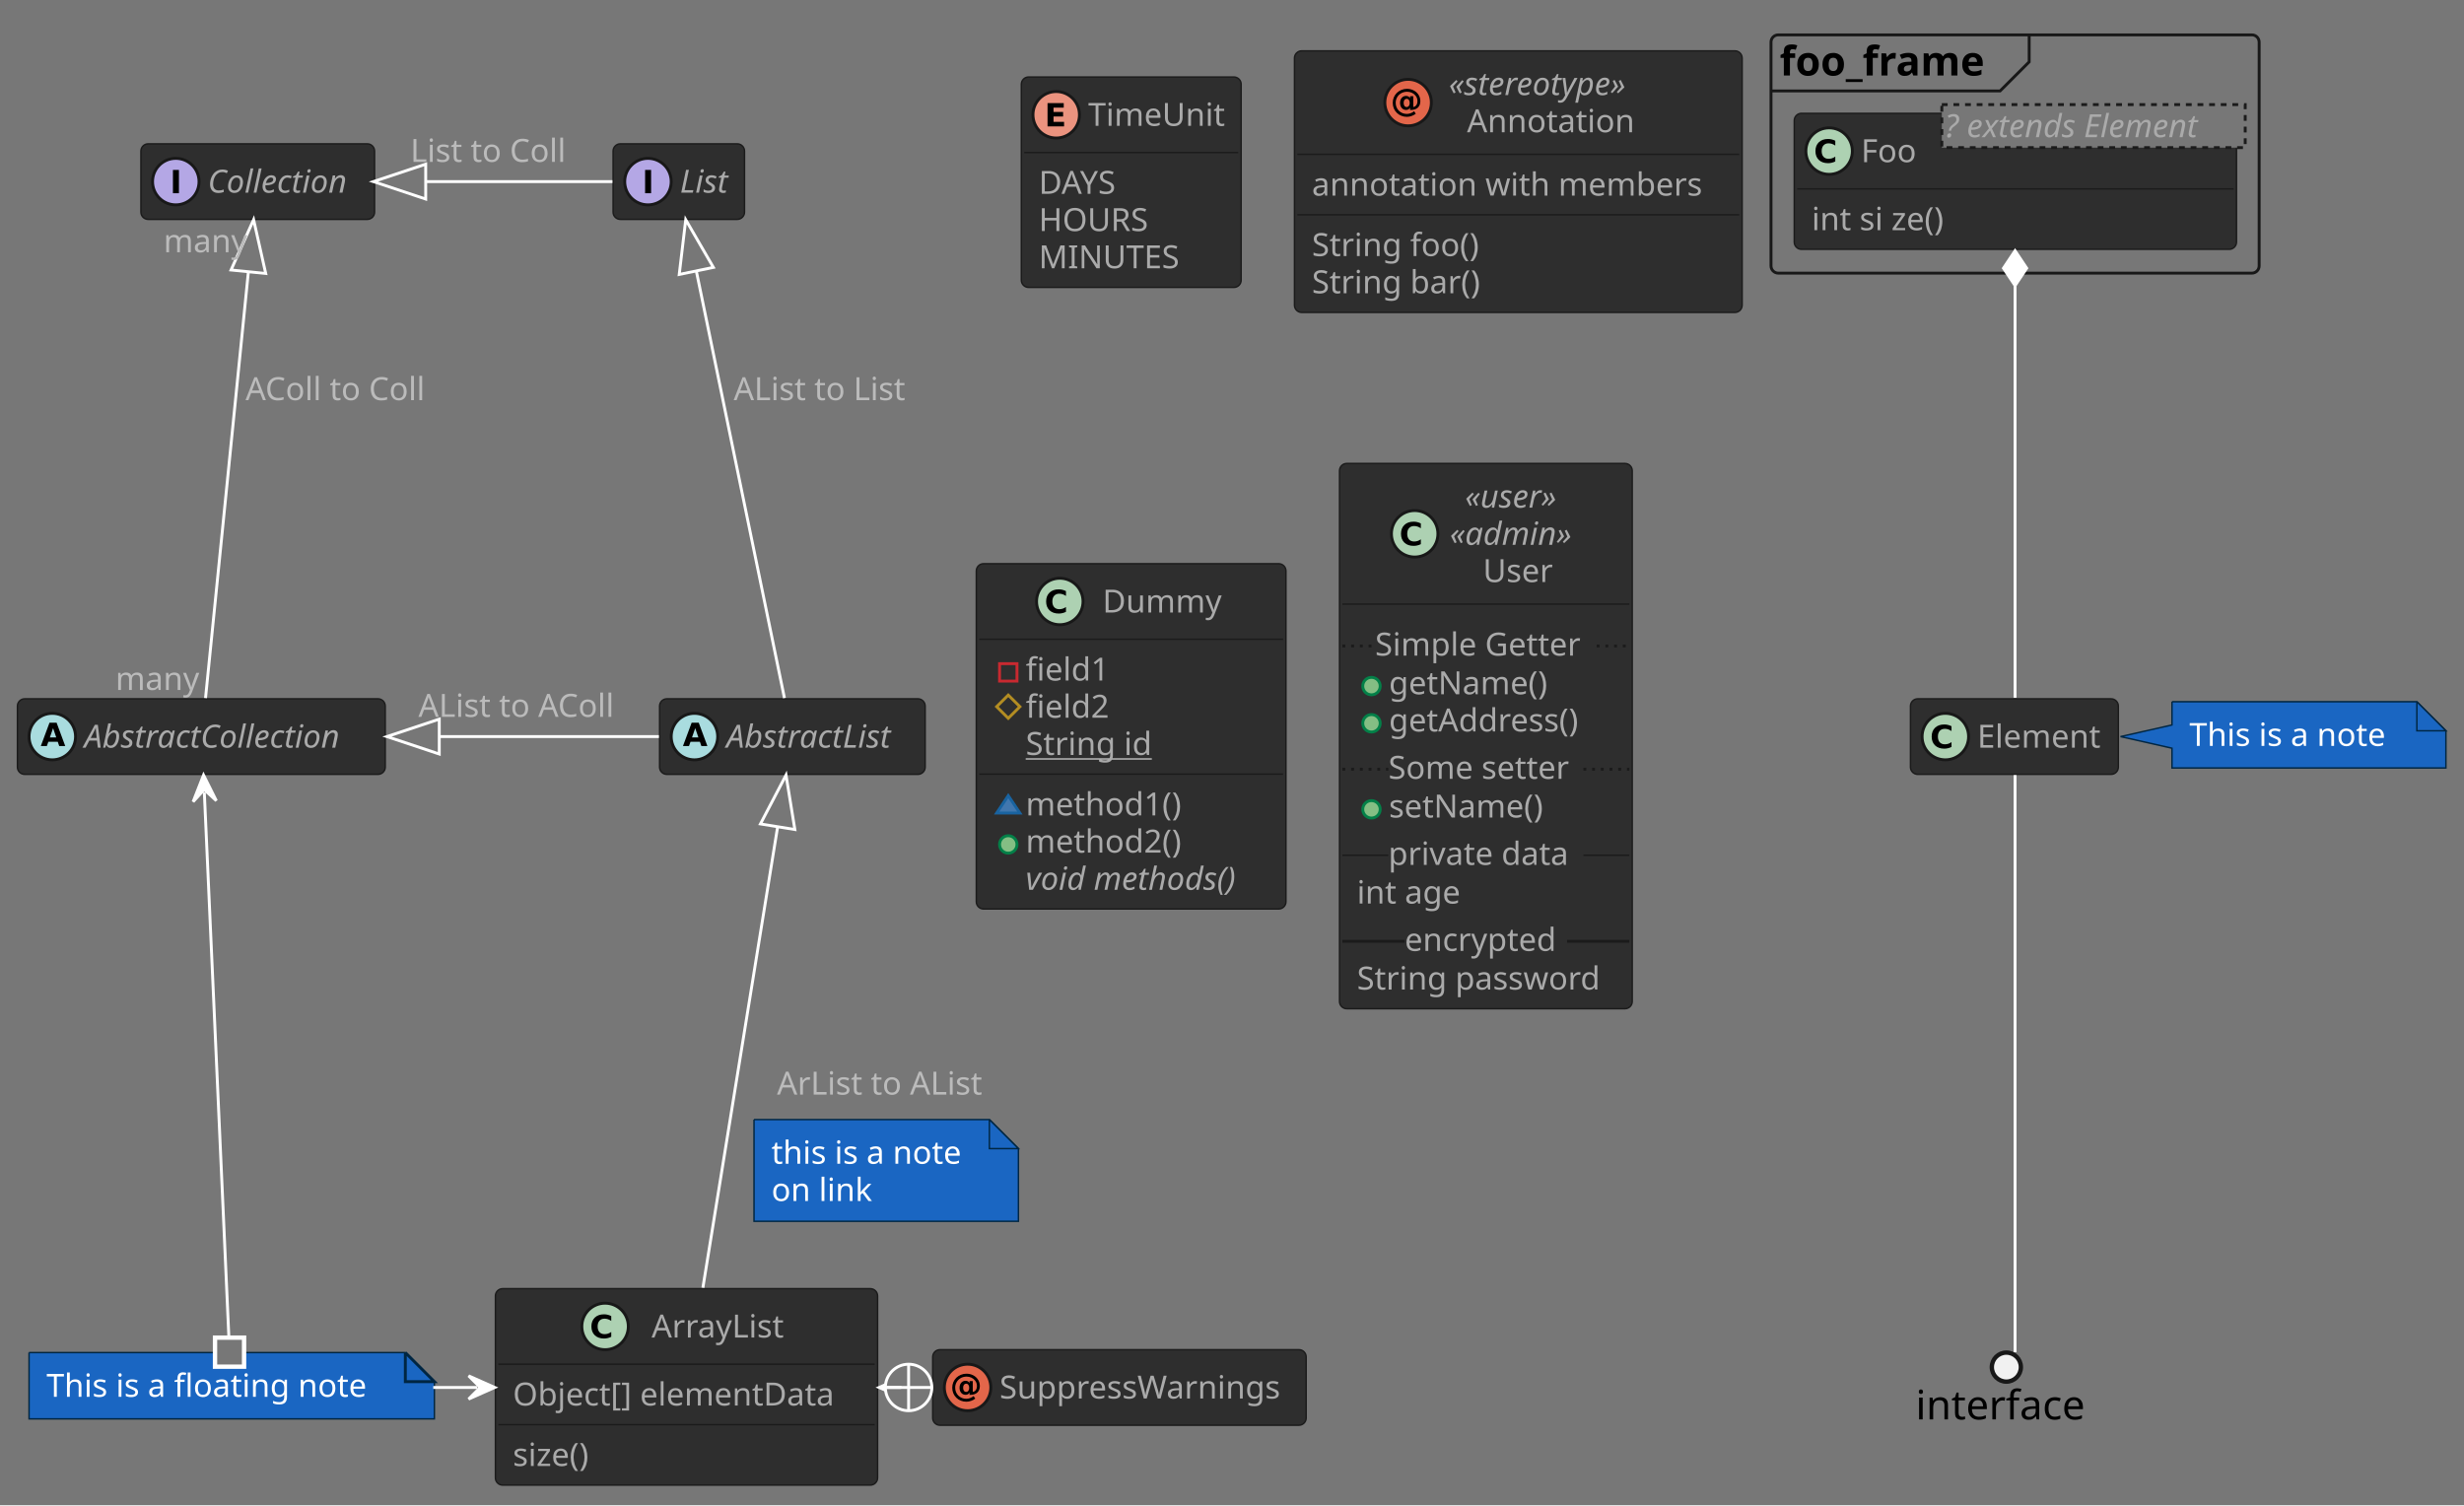
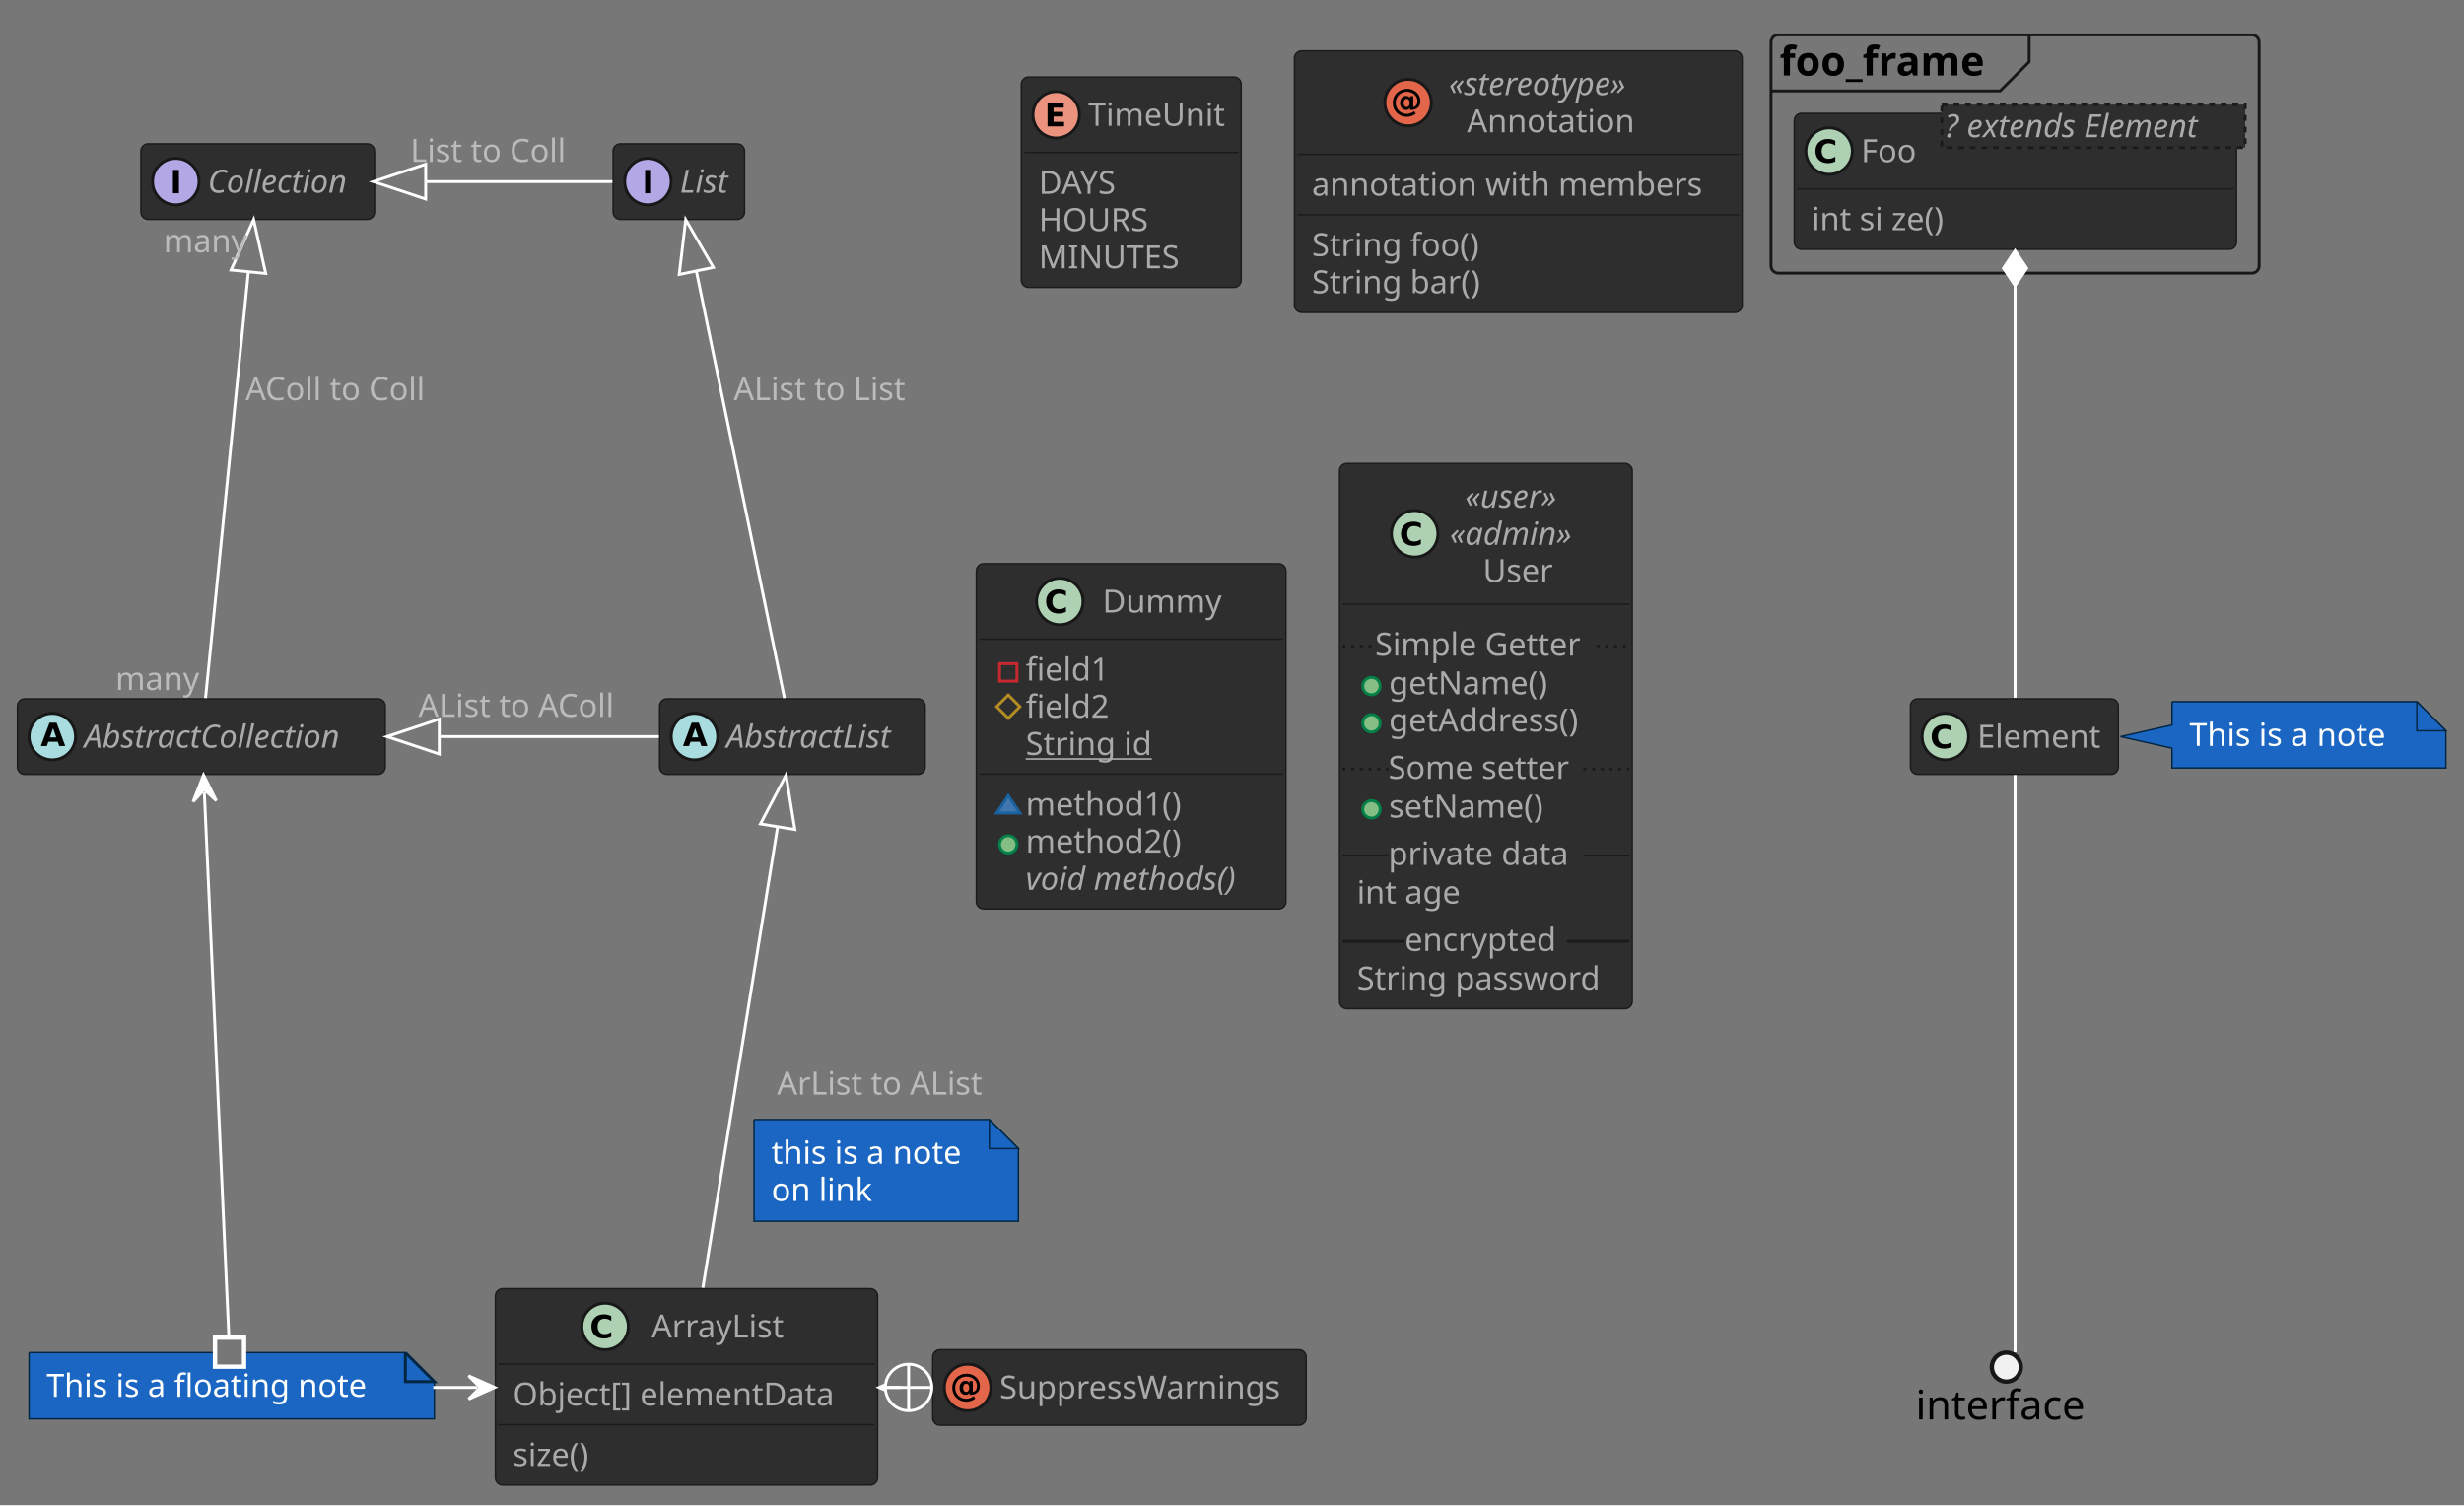
<svg xmlns="http://www.w3.org/2000/svg" contentStyleType="text/css" height="518px" preserveAspectRatio="none" style="width:848px;height:518px;background:#777777;" version="1.1" viewBox="0 0 848 518" width="848px" zoomAndPan="magnify">
  <defs />
  <g>
    <rect fill="#777777" height="518" style="stroke:none;stroke-width:1.0;" width="848" x="0" y="0" />
    <g id="cluster_foo_frame">
      <rect fill="none" height="82" rx="2.5" ry="2.5" style="stroke:#181818;stroke-width:1.0;" width="168" x="609.5" y="12" />
      <path d="M698.352,12 L698.352,21.297 L688.352,31.297 L609.5,31.297 " fill="none" style="stroke:#181818;stroke-width:1.0;" />
      <text fill="#000000" font-family="sans-serif" font-size="14" font-weight="bold" lengthAdjust="spacing" textLength="78.853" x="612.5" y="25.995">foo_frame</text>
    </g>
    <g id="elem_AbstractList">
      <rect codeLine="7" fill="#2E2E2E" height="26" id="AbstractList" rx="2.5" ry="2.5" style="stroke:#1B1B1B;stroke-width:0.5;" width="91.404" x="227" y="240.5" />
      <ellipse cx="239" cy="253.5" fill="#A9DCDF" rx="8" ry="8" style="stroke:#181818;stroke-width:1.0;" />
      <path d="M240.875,255.281 L237.641,255.281 L237.125,256.75 L235.047,256.75 L238.031,248.734 L240.484,248.734 L243.453,256.75 L241.375,256.75 L240.875,255.281 Z M238.156,253.797 L240.359,253.797 L239.266,250.609 L238.156,253.797 Z " fill="#000000" />
      <text fill="#AAAAAA" font-family="Verdana" font-size="11" font-style="italic" lengthAdjust="spacing" textLength="65.404" x="250" y="257.308">AbstractList</text>
    </g>
    <g id="elem_AbstractCollection">
      <rect codeLine="8" fill="#2E2E2E" height="26" id="AbstractCollection" rx="2.5" ry="2.5" style="stroke:#1B1B1B;stroke-width:0.5;" width="126.585" x="6" y="240.5" />
      <ellipse cx="18" cy="253.5" fill="#A9DCDF" rx="8" ry="8" style="stroke:#181818;stroke-width:1.0;" />
      <path d="M19.875,255.281 L16.641,255.281 L16.125,256.75 L14.047,256.75 L17.031,248.734 L19.484,248.734 L22.453,256.75 L20.375,256.75 L19.875,255.281 Z M17.156,253.797 L19.359,253.797 L18.266,250.609 L17.156,253.797 Z " fill="#000000" />
      <text fill="#AAAAAA" font-family="Verdana" font-size="11" font-style="italic" lengthAdjust="spacing" textLength="100.585" x="29" y="257.308">AbstractCollection</text>
    </g>
    <g id="elem_List">
      <rect codeLine="9" fill="#2E2E2E" height="26" id="List" rx="2.5" ry="2.5" style="stroke:#1B1B1B;stroke-width:0.5;" width="45.228" x="211" y="49.5" />
      <ellipse cx="223" cy="62.5" fill="#B4A7E5" rx="8" ry="8" style="stroke:#181818;stroke-width:1.0;" />
      <path d="M222.016,58.484 L224.078,58.484 L224.078,66.5 L222.016,66.5 L222.016,58.484 Z " fill="#000000" />
      <text fill="#AAAAAA" font-family="Verdana" font-size="11" font-style="italic" lengthAdjust="spacing" textLength="19.229" x="234" y="66.308">List</text>
    </g>
    <g id="elem_Collection">
      <rect codeLine="10" fill="#2E2E2E" height="26" id="Collection" rx="2.5" ry="2.5" style="stroke:#1B1B1B;stroke-width:0.5;" width="80.409" x="48.5" y="49.5" />
      <ellipse cx="60.5" cy="62.5" fill="#B4A7E5" rx="8" ry="8" style="stroke:#181818;stroke-width:1.0;" />
      <path d="M59.516,58.484 L61.578,58.484 L61.578,66.5 L59.516,66.5 L59.516,58.484 Z " fill="#000000" />
      <text fill="#AAAAAA" font-family="Verdana" font-size="11" font-style="italic" lengthAdjust="spacing" textLength="54.409" x="71.5" y="66.308">Collection</text>
    </g>
    <g id="elem_ArrayList">
      <rect codeLine="20" fill="#2E2E2E" height="67.609" id="ArrayList" rx="2.5" ry="2.5" style="stroke:#1B1B1B;stroke-width:0.5;" width="131.528" x="170.5" y="443.5" />
      <ellipse cx="208.24" cy="456.5" fill="#ADD1B2" rx="8" ry="8" style="stroke:#181818;stroke-width:1.0;" />
      <path d="M210.365,460.062 Q209.787,460.359 209.162,460.5 Q208.552,460.656 207.88,460.656 Q205.88,460.656 204.708,459.547 Q203.537,458.422 203.537,456.5 Q203.537,454.578 204.708,453.453 Q205.88,452.328 207.88,452.328 Q208.552,452.328 209.162,452.484 Q209.787,452.641 210.365,452.938 L210.365,454.594 Q209.787,454.203 209.224,454.016 Q208.662,453.828 208.052,453.828 Q206.943,453.828 206.302,454.547 Q205.677,455.25 205.677,456.5 Q205.677,457.734 206.302,458.453 Q206.943,459.156 208.052,459.156 Q208.662,459.156 209.224,458.984 Q209.787,458.797 210.365,458.406 L210.365,460.062 Z " fill="#000000" />
      <text fill="#AAAAAA" font-family="Verdana" font-size="11" lengthAdjust="spacing" textLength="49.049" x="224.24" y="460.308">ArrayList</text>
      <line style="stroke:#1B1B1B;stroke-width:0.5;" x1="171.5" x2="301.028" y1="469.5" y2="469.5" />
      <text fill="#AAAAAA" font-family="sans-serif" font-size="11" lengthAdjust="spacing" textLength="119.528" x="176.5" y="483.71">Object[] elementData</text>
      <line style="stroke:#1B1B1B;stroke-width:0.5;" x1="171.5" x2="301.028" y1="490.305" y2="490.305" />
      <text fill="#AAAAAA" font-family="sans-serif" font-size="11" lengthAdjust="spacing" textLength="29.912" x="176.5" y="504.515">size()</text>
    </g>
    <g id="elem_TimeUnit">
      <rect codeLine="25" fill="#2E2E2E" height="72.414" id="TimeUnit" rx="2.5" ry="2.5" style="stroke:#1B1B1B;stroke-width:0.5;" width="75.65" x="351.5" y="26.5" />
      <ellipse cx="363.5" cy="39.5" fill="#EB937F" rx="8" ry="8" style="stroke:#181818;stroke-width:1.0;" />
      <path d="M360.516,35.484 L366.094,35.484 L366.094,37.047 L362.578,37.047 L362.578,38.531 L365.875,38.531 L365.875,40.094 L362.578,40.094 L362.578,41.938 L366.203,41.938 L366.203,43.5 L360.516,43.5 L360.516,35.484 Z " fill="#000000" />
      <text fill="#AAAAAA" font-family="Verdana" font-size="11" lengthAdjust="spacing" textLength="49.65" x="374.5" y="43.308">TimeUnit</text>
      <line style="stroke:#1B1B1B;stroke-width:0.5;" x1="352.5" x2="426.15" y1="52.5" y2="52.5" />
      <text fill="#AAAAAA" font-family="sans-serif" font-size="11" lengthAdjust="spacing" textLength="29.697" x="357.5" y="66.71">DAYS</text>
      <text fill="#AAAAAA" font-family="sans-serif" font-size="11" lengthAdjust="spacing" textLength="39.606" x="357.5" y="79.515">HOURS</text>
      <text fill="#AAAAAA" font-family="sans-serif" font-size="11" lengthAdjust="spacing" textLength="49.666" x="357.5" y="92.32">MINUTES</text>
    </g>
    <g id="elem_SuppressWarnings">
      <rect codeLine="31" fill="#2E2E2E" height="26" id="SuppressWarnings" rx="2.5" ry="2.5" style="stroke:#1B1B1B;stroke-width:0.5;" width="128.523" x="321" y="464.5" />
      <ellipse cx="333" cy="477.5" fill="#E3664A" rx="8" ry="8" style="stroke:#181818;stroke-width:1.0;" />
      <path d="M331.469,477.609 Q331.469,478.266 331.75,478.656 Q332.031,479.031 332.516,479.031 Q332.984,479.031 333.266,478.656 Q333.562,478.266 333.562,477.609 Q333.562,476.953 333.266,476.578 Q332.984,476.203 332.5,476.203 Q332.031,476.203 331.75,476.578 Q331.469,476.953 331.469,477.609 Z M333.672,479.219 Q333.5,479.609 333.141,479.828 Q332.797,480.031 332.312,480.031 Q331.391,480.031 330.812,479.359 Q330.234,478.688 330.234,477.609 Q330.234,476.547 330.812,475.875 Q331.391,475.203 332.312,475.203 Q332.797,475.203 333.141,475.422 Q333.5,475.625 333.672,476.016 L333.672,475.312 L334.781,475.312 L334.781,479.031 Q335.453,478.922 335.828,478.391 Q336.219,477.844 336.219,477 Q336.219,476.469 336.062,476 Q335.906,475.531 335.594,475.141 Q335.078,474.484 334.312,474.125 Q333.547,473.766 332.656,473.766 Q332.031,473.766 331.453,473.938 Q330.891,474.094 330.406,474.422 Q329.609,474.938 329.172,475.781 Q328.734,476.609 328.734,477.578 Q328.734,478.391 329.016,479.094 Q329.297,479.781 329.844,480.328 Q330.391,480.844 331.078,481.125 Q331.781,481.406 332.562,481.406 Q333.234,481.406 333.906,481.141 Q334.594,480.891 335.078,480.469 L335.641,481.344 Q334.969,481.859 334.172,482.125 Q333.391,482.406 332.578,482.406 Q331.578,482.406 330.688,482.047 Q329.812,481.703 329.125,481.031 Q328.438,480.359 328.078,479.484 Q327.719,478.594 327.719,477.578 Q327.719,476.609 328.078,475.719 Q328.453,474.828 329.125,474.156 Q329.812,473.5 330.703,473.141 Q331.609,472.766 332.578,472.766 Q333.781,472.766 334.766,473.234 Q335.75,473.688 336.406,474.547 Q336.812,475.078 337.016,475.703 Q337.219,476.312 337.219,476.984 Q337.219,478.438 336.344,479.25 Q335.469,480.047 333.875,480.047 L333.672,480.047 L333.672,479.219 Z " fill="#000000" />
      <text fill="#AAAAAA" font-family="Verdana" font-size="11" lengthAdjust="spacing" textLength="102.523" x="344" y="481.308">SuppressWarnings</text>
    </g>
    <g id="elem_Annotation">
      <rect codeLine="33" fill="#2E2E2E" height="90.023" id="Annotation" rx="2.5" ry="2.5" style="stroke:#1B1B1B;stroke-width:0.5;" width="154.071" x="445.5" y="17.5" />
      <ellipse cx="484.603" cy="35.305" fill="#E3664A" rx="8" ry="8" style="stroke:#181818;stroke-width:1.0;" />
      <path d="M483.072,35.414 Q483.072,36.07 483.353,36.461 Q483.635,36.836 484.119,36.836 Q484.588,36.836 484.869,36.461 Q485.166,36.07 485.166,35.414 Q485.166,34.758 484.869,34.383 Q484.588,34.008 484.103,34.008 Q483.635,34.008 483.353,34.383 Q483.072,34.758 483.072,35.414 Z M485.275,37.023 Q485.103,37.414 484.744,37.633 Q484.4,37.836 483.916,37.836 Q482.994,37.836 482.416,37.164 Q481.838,36.492 481.838,35.414 Q481.838,34.352 482.416,33.68 Q482.994,33.008 483.916,33.008 Q484.4,33.008 484.744,33.227 Q485.103,33.43 485.275,33.82 L485.275,33.117 L486.385,33.117 L486.385,36.836 Q487.056,36.727 487.431,36.195 Q487.822,35.648 487.822,34.805 Q487.822,34.273 487.666,33.805 Q487.51,33.336 487.197,32.945 Q486.681,32.289 485.916,31.93 Q485.15,31.57 484.26,31.57 Q483.635,31.57 483.056,31.742 Q482.494,31.898 482.01,32.227 Q481.213,32.742 480.775,33.586 Q480.338,34.414 480.338,35.383 Q480.338,36.195 480.619,36.898 Q480.9,37.586 481.447,38.133 Q481.994,38.648 482.681,38.93 Q483.385,39.211 484.166,39.211 Q484.838,39.211 485.51,38.945 Q486.197,38.695 486.681,38.273 L487.244,39.148 Q486.572,39.664 485.775,39.93 Q484.994,40.211 484.181,40.211 Q483.181,40.211 482.291,39.852 Q481.416,39.508 480.728,38.836 Q480.041,38.164 479.681,37.289 Q479.322,36.398 479.322,35.383 Q479.322,34.414 479.681,33.523 Q480.056,32.633 480.728,31.961 Q481.416,31.305 482.306,30.945 Q483.213,30.57 484.181,30.57 Q485.385,30.57 486.369,31.039 Q487.353,31.492 488.01,32.352 Q488.416,32.883 488.619,33.508 Q488.822,34.117 488.822,34.789 Q488.822,36.242 487.947,37.055 Q487.072,37.852 485.478,37.852 L485.275,37.852 L485.275,37.023 Z " fill="#000000" />
      <text fill="#AAAAAA" font-family="sans-serif" font-size="11" font-style="italic" lengthAdjust="spacing" textLength="72.864" x="498.603" y="32.71">«stereotype»</text>
      <text fill="#AAAAAA" font-family="Verdana" font-size="11" lengthAdjust="spacing" textLength="60.323" x="504.874" y="45.515">Annotation</text>
      <line style="stroke:#1B1B1B;stroke-width:0.5;" x1="446.5" x2="598.571" y1="53.109" y2="53.109" />
      <text fill="#AAAAAA" font-family="sans-serif" font-size="11" lengthAdjust="spacing" textLength="142.071" x="451.5" y="67.32">annotation with members</text>
      <line style="stroke:#1B1B1B;stroke-width:0.5;" x1="446.5" x2="598.571" y1="73.914" y2="73.914" />
      <text fill="#AAAAAA" font-family="sans-serif" font-size="11" lengthAdjust="spacing" textLength="62.24" x="451.5" y="88.124">String foo()</text>
      <text fill="#AAAAAA" font-family="sans-serif" font-size="11" lengthAdjust="spacing" textLength="63.153" x="451.5" y="100.929">String bar()</text>
    </g>
    <g id="elem_Dummy">
      <rect codeLine="39" fill="#2E2E2E" height="118.828" id="Dummy" rx="2.5" ry="2.5" style="stroke:#1B1B1B;stroke-width:0.5;" width="106.569" x="336" y="194" />
      <ellipse cx="364.734" cy="207" fill="#ADD1B2" rx="8" ry="8" style="stroke:#181818;stroke-width:1.0;" />
      <path d="M366.859,210.562 Q366.281,210.859 365.656,211 Q365.046,211.156 364.375,211.156 Q362.375,211.156 361.203,210.047 Q360.031,208.922 360.031,207 Q360.031,205.078 361.203,203.953 Q362.375,202.828 364.375,202.828 Q365.046,202.828 365.656,202.984 Q366.281,203.141 366.859,203.438 L366.859,205.094 Q366.281,204.703 365.718,204.516 Q365.156,204.328 364.546,204.328 Q363.437,204.328 362.796,205.047 Q362.171,205.75 362.171,207 Q362.171,208.234 362.796,208.953 Q363.437,209.656 364.546,209.656 Q365.156,209.656 365.718,209.484 Q366.281,209.297 366.859,208.906 L366.859,210.562 Z " fill="#000000" />
      <text fill="#AAAAAA" font-family="Verdana" font-size="11" lengthAdjust="spacing" textLength="43.382" x="379.453" y="210.808">Dummy</text>
      <line style="stroke:#1B1B1B;stroke-width:0.5;" x1="337" x2="441.569" y1="220" y2="220" />
      <rect fill="none" height="6" style="stroke:#C82930;stroke-width:1.0;" width="6" x="344" y="228.402" />
      <text fill="#AAAAAA" font-family="sans-serif" font-size="11" lengthAdjust="spacing" textLength="30.733" x="353" y="234.21">field1</text>
      <polygon fill="none" points="347,239.207,351,243.207,347,247.207,343,243.207" style="stroke:#B38D22;stroke-width:1.0;" />
      <text fill="#AAAAAA" font-family="sans-serif" font-size="11" lengthAdjust="spacing" textLength="30.733" x="353" y="247.015">field2</text>
      <text fill="#AAAAAA" font-family="sans-serif" font-size="11" lengthAdjust="spacing" text-decoration="underline" textLength="46.363" x="353" y="259.82">String id</text>
      <line style="stroke:#1B1B1B;stroke-width:0.5;" x1="337" x2="441.569" y1="266.414" y2="266.414" />
      <polygon fill="#4177AF" points="347,273.816,343,279.816,351,279.816" style="stroke:#1963A0;stroke-width:1.0;" />
      <text fill="#AAAAAA" font-family="sans-serif" font-size="11" lengthAdjust="spacing" textLength="58.062" x="353" y="280.625">method1()</text>
      <ellipse cx="347" cy="290.621" fill="#84BE84" rx="3" ry="3" style="stroke:#038048;stroke-width:1.0;" />
      <text fill="#AAAAAA" font-family="sans-serif" font-size="11" lengthAdjust="spacing" textLength="58.062" x="353" y="293.429">method2()</text>
      <text fill="#AAAAAA" font-family="sans-serif" font-size="11" font-style="italic" lengthAdjust="spacing" textLength="83.569" x="353" y="306.234">void methods()</text>
    </g>
    <g id="elem_N1">
      <path d="M10,465.5 L10,488.305 L149.497,488.305 L149.497,475.5 L139.497,465.5 L10,465.5 " fill="#1A66C2" style="stroke:#002642;stroke-width:0.5;" />
      <path d="M139.497,465.5 L139.497,475.5 L149.497,475.5 L139.497,465.5 " fill="#1A66C2" style="stroke:#002642;stroke-width:1.0;" />
      <text fill="#FFFFFF" font-family="Verdana" font-size="11" lengthAdjust="spacing" textLength="118.497" x="16" y="480.71">This is a floating note</text>
    </g>
    <g id="elem_Element">
      <rect fill="#2E2E2E" height="26" id="Element" rx="2.5" ry="2.5" style="stroke:#1B1B1B;stroke-width:0.5;" width="71.541" x="657.5" y="240.5" />
      <ellipse cx="669.5" cy="253.5" fill="#ADD1B2" rx="8" ry="8" style="stroke:#181818;stroke-width:1.0;" />
      <path d="M671.625,257.062 Q671.047,257.359 670.422,257.5 Q669.812,257.656 669.141,257.656 Q667.141,257.656 665.969,256.547 Q664.797,255.422 664.797,253.5 Q664.797,251.578 665.969,250.453 Q667.141,249.328 669.141,249.328 Q669.812,249.328 670.422,249.484 Q671.047,249.641 671.625,249.938 L671.625,251.594 Q671.047,251.203 670.484,251.016 Q669.922,250.828 669.312,250.828 Q668.203,250.828 667.562,251.547 Q666.938,252.25 666.938,253.5 Q666.938,254.734 667.562,255.453 Q668.203,256.156 669.312,256.156 Q669.922,256.156 670.484,255.984 Q671.047,255.797 671.625,255.406 L671.625,257.062 Z " fill="#000000" />
      <text fill="#AAAAAA" font-family="Verdana" font-size="11" lengthAdjust="spacing" textLength="45.541" x="680.5" y="257.308">Element</text>
    </g>
    <g id="elem_Elementlol26">
      <ellipse cx="690.5" cy="470.5" fill="#F1F1F1" rx="5" ry="5" style="stroke:#181818;stroke-width:1.5;" />
    </g>
    <text fill="#000000" font-family="sans-serif" font-size="14" lengthAdjust="spacing" textLength="62.44" x="659.28" y="488.495">interface</text>
    <g id="elem_GMN31">
      <path d="M747.5,241.5 L747.5,249.5 L729.797,253.5 L747.5,257.5 L747.5,264.305 A0,0 0 0 0 747.5,264.305 L841.778,264.305 A0,0 0 0 0 841.778,264.305 L841.778,251.5 L831.778,241.5 L747.5,241.5 A0,0 0 0 0 747.5,241.5 " fill="#1A66C2" style="stroke:#002642;stroke-width:0.5;" />
      <path d="M831.778,241.5 L831.778,251.5 L841.778,251.5 L831.778,241.5 " fill="#1A66C2" style="stroke:#002642;stroke-width:0.5;" />
      <text fill="#FFFFFF" font-family="Verdana" font-size="11" lengthAdjust="spacing" textLength="73.278" x="753.5" y="256.71">This is a note</text>
    </g>
    <g id="elem_User">
      <rect codeLine="69" fill="#2E2E2E" height="187.656" id="User" rx="2.5" ry="2.5" style="stroke:#1B1B1B;stroke-width:0.5;" width="100.741" x="461" y="159.5" />
      <ellipse cx="486.867" cy="183.707" fill="#ADD1B2" rx="8" ry="8" style="stroke:#181818;stroke-width:1.0;" />
      <path d="M488.992,187.269 Q488.414,187.566 487.789,187.707 Q487.179,187.863 486.507,187.863 Q484.507,187.863 483.336,186.754 Q482.164,185.629 482.164,183.707 Q482.164,181.785 483.336,180.66 Q484.507,179.535 486.507,179.535 Q487.179,179.535 487.789,179.691 Q488.414,179.848 488.992,180.144 L488.992,181.801 Q488.414,181.41 487.851,181.223 Q487.289,181.035 486.679,181.035 Q485.57,181.035 484.929,181.754 Q484.304,182.457 484.304,183.707 Q484.304,184.941 484.929,185.66 Q485.57,186.363 486.679,186.363 Q487.289,186.363 487.851,186.191 Q488.414,186.004 488.992,185.613 L488.992,187.269 Z " fill="#000000" />
      <text fill="#AAAAAA" font-family="sans-serif" font-size="11" font-style="italic" lengthAdjust="spacing" textLength="37.453" x="504.185" y="174.71">«user»</text>
      <text fill="#AAAAAA" font-family="sans-serif" font-size="11" font-style="italic" lengthAdjust="spacing" textLength="47.926" x="498.948" y="187.515">«admin»</text>
      <text fill="#AAAAAA" font-family="Verdana" font-size="11" lengthAdjust="spacing" textLength="25.072" x="510.375" y="200.32">User</text>
      <line style="stroke:#1B1B1B;stroke-width:0.5;" x1="462" x2="560.741" y1="207.914" y2="207.914" />
      <ellipse cx="472" cy="236.121" fill="#84BE84" rx="3" ry="3" style="stroke:#038048;stroke-width:1.0;" />
      <text fill="#AAAAAA" font-family="sans-serif" font-size="11" lengthAdjust="spacing" textLength="59.098" x="478" y="238.929">getName()</text>
      <ellipse cx="472" cy="248.926" fill="#84BE84" rx="3" ry="3" style="stroke:#038048;stroke-width:1.0;" />
      <text fill="#AAAAAA" font-family="sans-serif" font-size="11" lengthAdjust="spacing" textLength="70.888" x="478" y="251.734">getAddress()</text>
      <line style="stroke:#1B1B1B;stroke-width:1.0;stroke-dasharray:1.0,2.0;" x1="462" x2="473.238" y1="222.316" y2="222.316" />
      <text fill="#AAAAAA" font-family="sans-serif" font-size="11" lengthAdjust="spacing" textLength="76.264" x="473.238" y="225.625">Simple Getter</text>
      <line style="stroke:#1B1B1B;stroke-width:1.0;stroke-dasharray:1.0,2.0;" x1="549.503" x2="560.741" y1="222.316" y2="222.316" />
      <ellipse cx="472" cy="278.535" fill="#84BE84" rx="3" ry="3" style="stroke:#038048;stroke-width:1.0;" />
      <text fill="#AAAAAA" font-family="sans-serif" font-size="11" lengthAdjust="spacing" textLength="57.847" x="478" y="281.343">setName()</text>
      <line style="stroke:#1B1B1B;stroke-width:1.0;stroke-dasharray:1.0,2.0;" x1="462" x2="477.817" y1="264.731" y2="264.731" />
      <text fill="#AAAAAA" font-family="sans-serif" font-size="11" lengthAdjust="spacing" textLength="67.106" x="477.817" y="268.039">Some setter</text>
      <line style="stroke:#1B1B1B;stroke-width:1.0;stroke-dasharray:1.0,2.0;" x1="544.924" x2="560.741" y1="264.731" y2="264.731" />
      <text fill="#AAAAAA" font-family="sans-serif" font-size="11" lengthAdjust="spacing" textLength="38.328" x="467" y="310.953">int age</text>
      <line style="stroke:#1B1B1B;stroke-width:0.5;" x1="462" x2="477.788" y1="294.34" y2="294.34" />
      <text fill="#AAAAAA" font-family="sans-serif" font-size="11" lengthAdjust="spacing" textLength="67.165" x="477.788" y="297.648">private data</text>
      <line style="stroke:#1B1B1B;stroke-width:0.5;" x1="544.953" x2="560.741" y1="294.34" y2="294.34" />
      <text fill="#AAAAAA" font-family="sans-serif" font-size="11" lengthAdjust="spacing" textLength="88.741" x="467" y="340.562">String password</text>
      <line style="stroke:#1B1B1B;stroke-width:1.0;" x1="462" x2="483.438" y1="323.949" y2="323.949" />
      <text fill="#AAAAAA" font-family="sans-serif" font-size="11" lengthAdjust="spacing" textLength="55.865" x="483.438" y="327.257">encrypted</text>
      <line style="stroke:#1B1B1B;stroke-width:1.0;" x1="539.303" x2="560.741" y1="323.949" y2="323.949" />
    </g>
    <g id="elem_Foo">
      <rect codeLine="54" fill="#2E2E2E" height="46.805" id="Foo" rx="2.5" ry="2.5" style="stroke:#1B1B1B;stroke-width:0.5;" width="152.203" x="617.5" y="39" />
      <ellipse cx="629.5" cy="52" fill="#ADD1B2" rx="8" ry="8" style="stroke:#181818;stroke-width:1.0;" />
      <path d="M631.625,55.562 Q631.047,55.859 630.422,56 Q629.812,56.156 629.141,56.156 Q627.141,56.156 625.969,55.047 Q624.797,53.922 624.797,52 Q624.797,50.078 625.969,48.953 Q627.141,47.828 629.141,47.828 Q629.812,47.828 630.422,47.984 Q631.047,48.141 631.625,48.438 L631.625,50.094 Q631.047,49.703 630.484,49.516 Q629.922,49.328 629.312,49.328 Q628.203,49.328 627.562,50.047 Q626.938,50.75 626.938,52 Q626.938,53.234 627.562,53.953 Q628.203,54.656 629.312,54.656 Q629.922,54.656 630.484,54.484 Q631.047,54.297 631.625,53.906 L631.625,55.562 Z " fill="#000000" />
      <text fill="#AAAAAA" font-family="Verdana" font-size="11" lengthAdjust="spacing" textLength="19.787" x="640.5" y="55.808">Foo</text>
-       <rect fill="#777777" height="14.805" style="stroke:#1B1B1B;stroke-width:1.0;stroke-dasharray:2.0,2.0;" width="104.416" x="668.287" y="36" />
+       <rect fill="#2E2E2E" height="14.805" style="stroke:#1B1B1B;stroke-width:1.0;stroke-dasharray:2.0,2.0;" width="104.416" x="668.287" y="36" />
      <text fill="#AAAAAA" font-family="sans-serif" font-size="11" font-style="italic" lengthAdjust="spacing" textLength="102.416" x="669.287" y="47.21">? extends Element</text>
      <line style="stroke:#1B1B1B;stroke-width:0.5;" x1="618.5" x2="768.703" y1="65" y2="65" />
      <text fill="#AAAAAA" font-family="sans-serif" font-size="11" lengthAdjust="spacing" textLength="51.246" x="623.5" y="79.21">int si ze()</text>
    </g>
    <polygon fill="none" points="235.999,75.61,233.76,94.451,245.513,92.026,235.999,75.61" style="stroke:#FFFFFF;stroke-width:1.0;" />
    <path d="M239.637,93.239 C246.664,127.295 262.908,206.016 269.971,240.246 " fill="none" style="stroke:#FFFFFF;stroke-width:1.0;" />
    <text fill="#BBBBBB" font-family="Verdana" font-size="11" lengthAdjust="spacing" textLength="64.018" x="252.5" y="137.71">AList to List</text>
    <polygon fill="none" points="87.283,75.61,79.512,92.92,91.452,94.12,87.283,75.61" style="stroke:#FFFFFF;stroke-width:1.0;" />
    <path d="M85.482,93.52 C82.058,127.576 74.173,206.016 70.732,240.246 " fill="none" style="stroke:#FFFFFF;stroke-width:1.0;" />
    <text fill="#BBBBBB" font-family="Verdana" font-size="11" lengthAdjust="spacing" textLength="66.607" x="84.5" y="137.71">AColl to Coll</text>
    <text fill="#BBBBBB" font-family="Verdana" font-size="11" lengthAdjust="spacing" textLength="30.938" x="39.732" y="237.456">many</text>
    <text fill="#BBBBBB" font-family="Verdana" font-size="11" lengthAdjust="spacing" textLength="30.938" x="56.283" y="86.821">many</text>
    <polygon fill="none" points="128.506,62.5,146.506,68.5,146.506,56.5,128.506,62.5" style="stroke:#FFFFFF;stroke-width:1.0;" />
    <path d="M146.506,62.5 C172.995,62.5 188.781,62.5 210.767,62.5 " fill="none" style="stroke:#FFFFFF;stroke-width:1.0;" />
    <text fill="#BBBBBB" font-family="Verdana" font-size="11" lengthAdjust="spacing" textLength="57.788" x="141.25" y="55.71">List to Coll</text>
    <polygon fill="none" points="133.173,253.5,151.173,259.5,151.173,247.5,133.173,253.5" style="stroke:#FFFFFF;stroke-width:1.0;" />
    <path d="M151.173,253.5 C181.522,253.5 199.134,253.5 226.758,253.5 " fill="none" style="stroke:#FFFFFF;stroke-width:1.0;" />
    <text fill="#BBBBBB" font-family="Verdana" font-size="11" lengthAdjust="spacing" textLength="72.837" x="144" y="246.71">AList to AColl</text>
    <polygon fill="none" points="270.513,266.752,261.709,283.559,273.555,285.48,270.513,266.752" style="stroke:#FFFFFF;stroke-width:1.0;" />
    <path d="M267.632,284.52 C262.237,317.788 250.056,392.907 241.904,443.176 " fill="none" style="stroke:#FFFFFF;stroke-width:1.0;" />
    <text fill="#BBBBBB" font-family="Verdana" font-size="11" lengthAdjust="spacing" textLength="76.065" x="267.403" y="376.71">ArList to AList</text>
    <path d="M259.5,385.305 L259.5,420.305 L350.5,420.305 L350.5,395.305 L340.5,385.305 L259.5,385.305 " fill="#1A66C2" style="stroke:#002642;stroke-width:0.5;" />
    <path d="M340.5,385.305 L340.5,395.305 L350.5,395.305 L340.5,385.305 " fill="#1A66C2" style="stroke:#002642;stroke-width:0.5;" />
    <text fill="#FFFFFF" font-family="Verdana" font-size="11" lengthAdjust="spacing" textLength="70.872" x="265.5" y="400.515">this is a note</text>
    <text fill="#FFFFFF" font-family="Verdana" font-size="11" lengthAdjust="spacing" textLength="36.652" x="265.5" y="413.32">on link</text>
    <polygon fill="#FFFFFF" points="302.56,477.5,311.56,481.5,307.56,477.5,311.56,473.5,302.56,477.5" style="stroke:#FFFFFF;stroke-width:1.0;" />
    <ellipse cx="312.704" cy="477.5" fill="#777777" rx="8" ry="8" style="stroke:#FFFFFF;stroke-width:1.0;" />
    <line style="stroke:#FFFFFF;stroke-width:1.0;" x1="304.704" x2="320.704" y1="477.5" y2="477.5" />
    <line style="stroke:#FFFFFF;stroke-width:1.0;" x1="312.704" x2="312.704" y1="469.5" y2="485.5" />
    <path d="M308.56,477.5 C314.608,477.5 298.656,477.5 304.704,477.5 " fill="none" style="stroke:#FFFFFF;stroke-width:1.0;" />
    <polygon fill="#FFFFFF" points="70.052,266.752,66.461,275.923,70.277,271.747,74.453,275.563,70.052,266.752" style="stroke:#FFFFFF;stroke-width:1.0;" />
    <rect fill="#777777" height="10" style="stroke:#FFFFFF;stroke-width:1.5;" width="10" x="73.998" y="460.354" />
    <path d="M70.322,272.746 C72.087,311.923 77.08,422.785 78.773,460.359 " fill="none" style="stroke:#FFFFFF;stroke-width:1.0;" />
    <polygon fill="#FFFFFF" points="170.273,477.5,161.273,473.5,165.273,477.5,161.273,481.5,170.273,477.5" style="stroke:#FFFFFF;stroke-width:1.0;" />
    <path d="M149.107,477.5 C156.163,477.5 157.218,477.5 164.273,477.5 " fill="none" style="stroke:#FFFFFF;stroke-width:1.0;" />
    <polygon fill="#FFFFFF" points="693.5,86.298,689.5,92.298,693.5,98.298,697.5,92.298,693.5,86.298" style="stroke:#FFFFFF;stroke-width:1.0;" />
    <path d="M693.5,98.298 C693.5,138.552 693.5,208.914 693.5,240.132 " fill="none" style="stroke:#FFFFFF;stroke-width:1.0;" />
    <path d="M693.5,266.752 C693.5,305.929 693.5,427.78 693.5,465.354 " fill="none" style="stroke:#FFFFFF;stroke-width:1.0;" />
  </g>
</svg>
